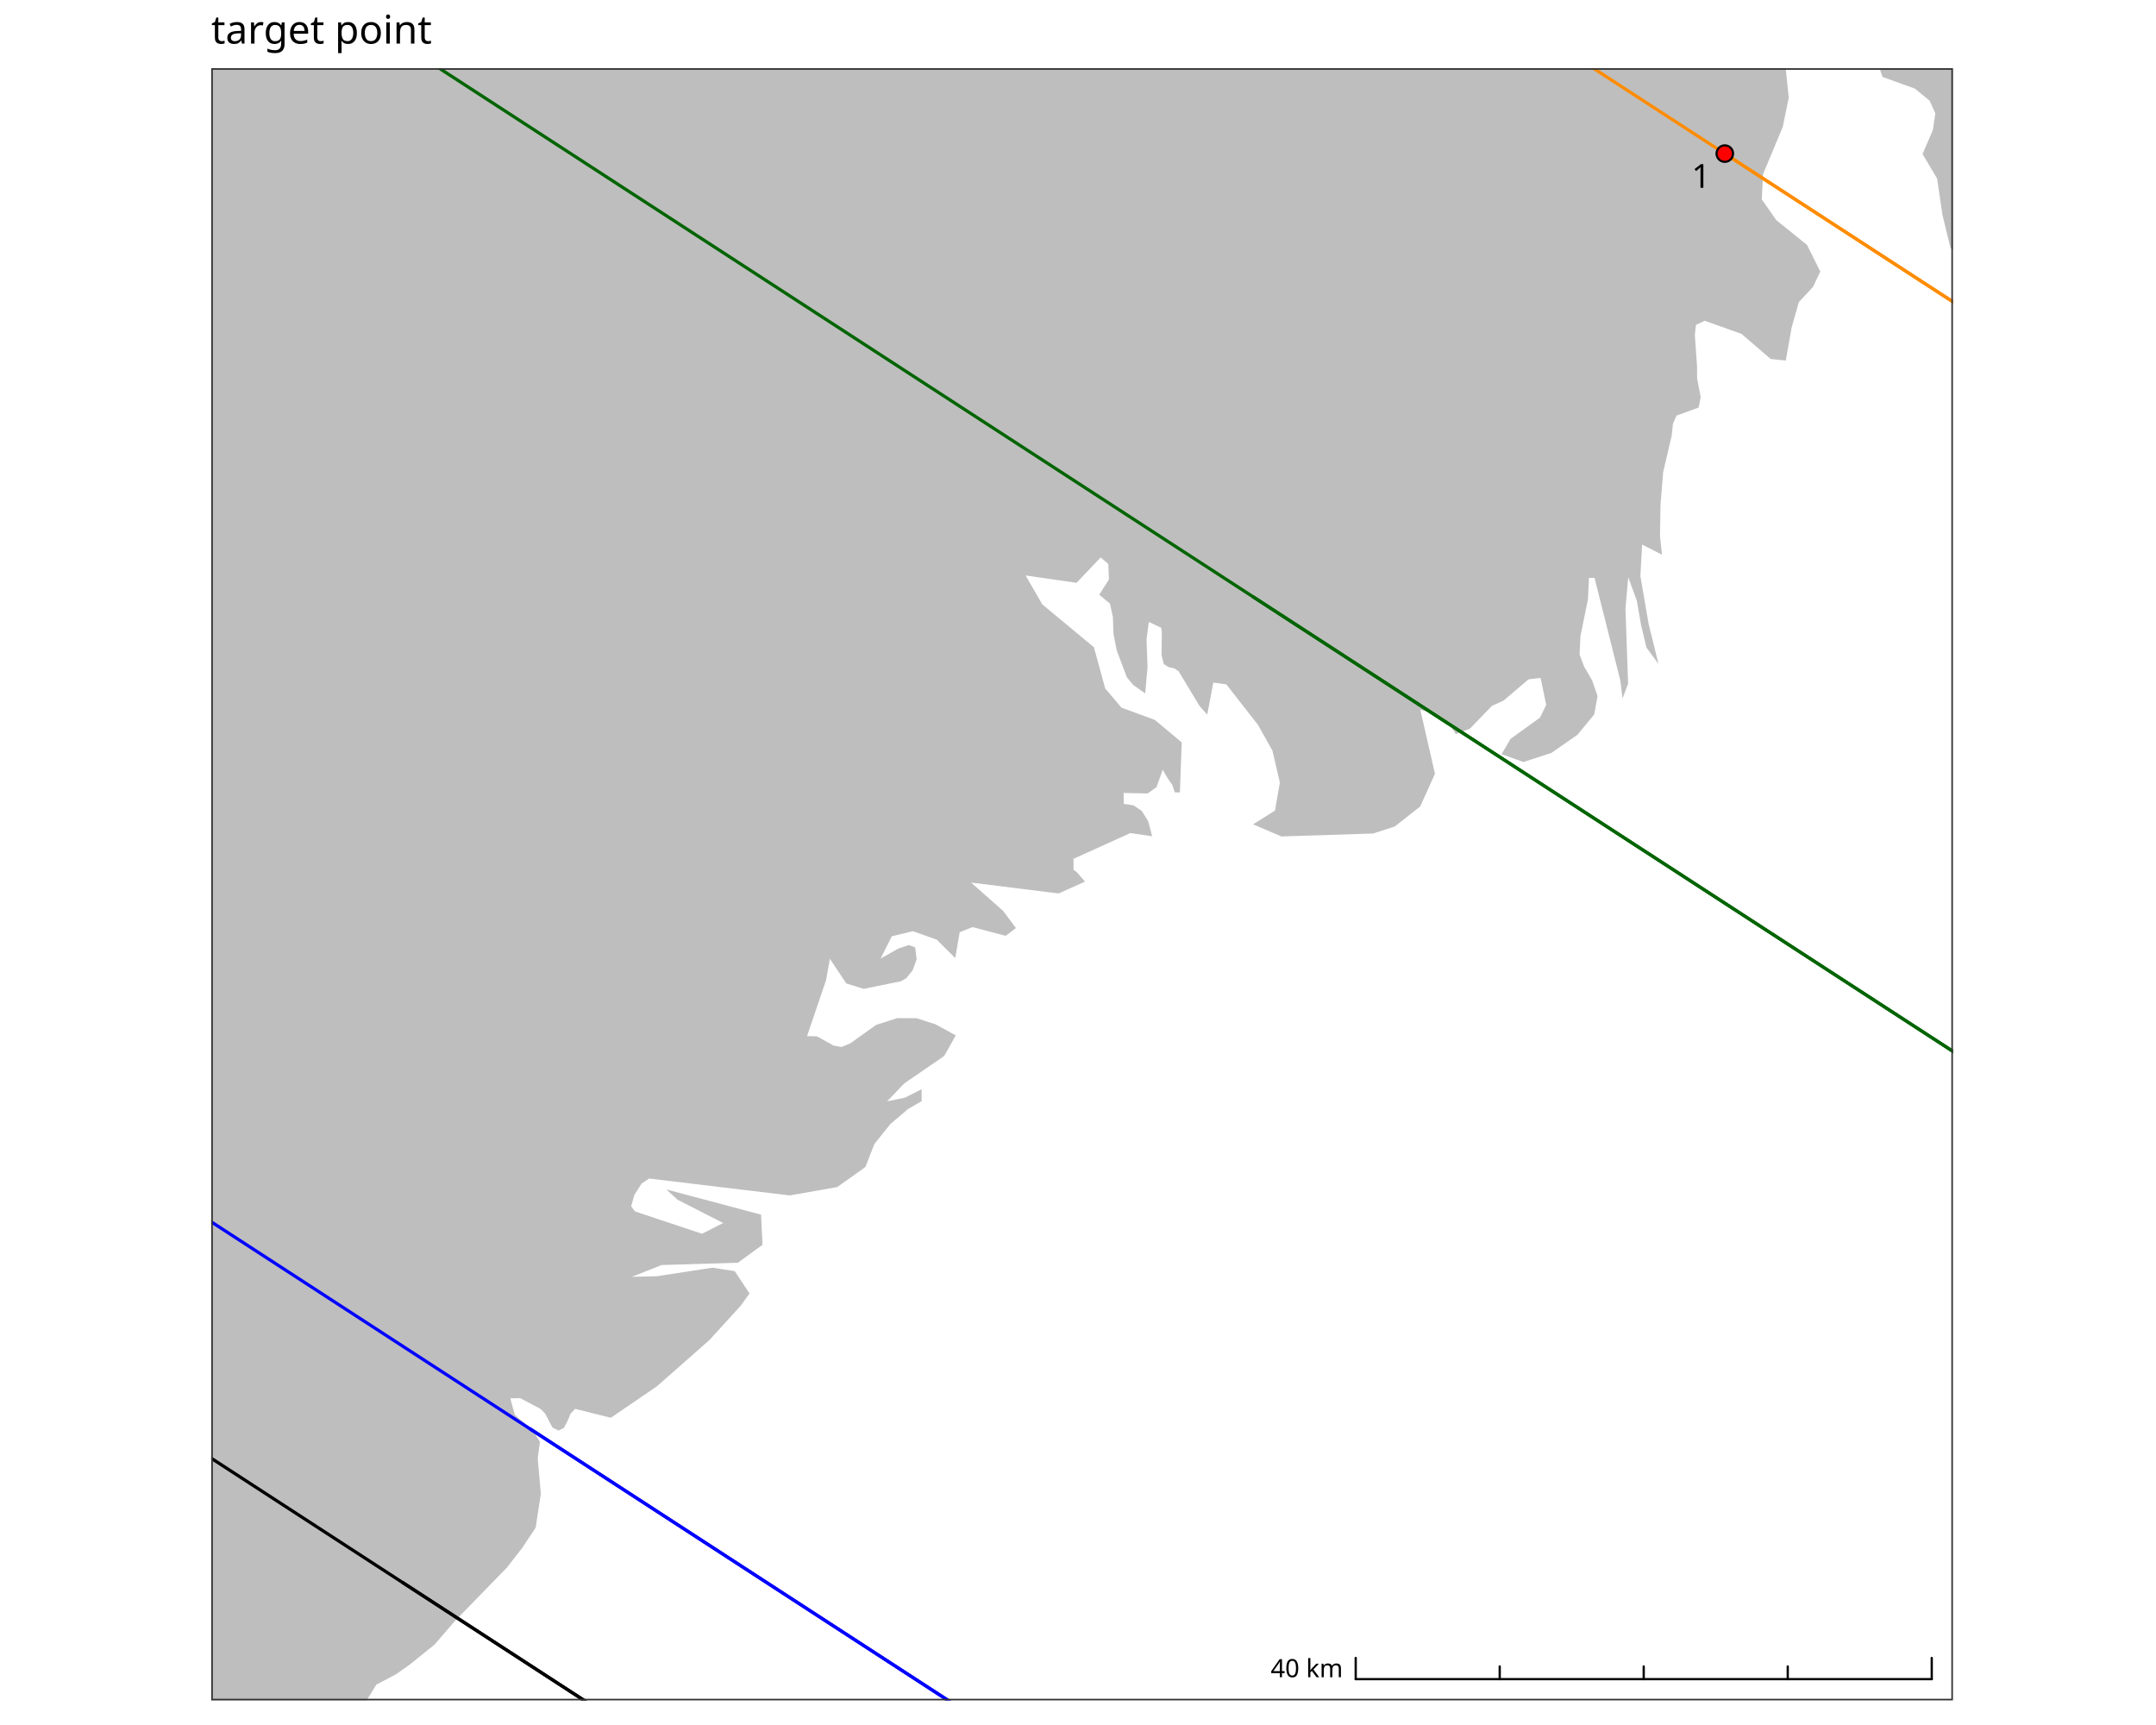
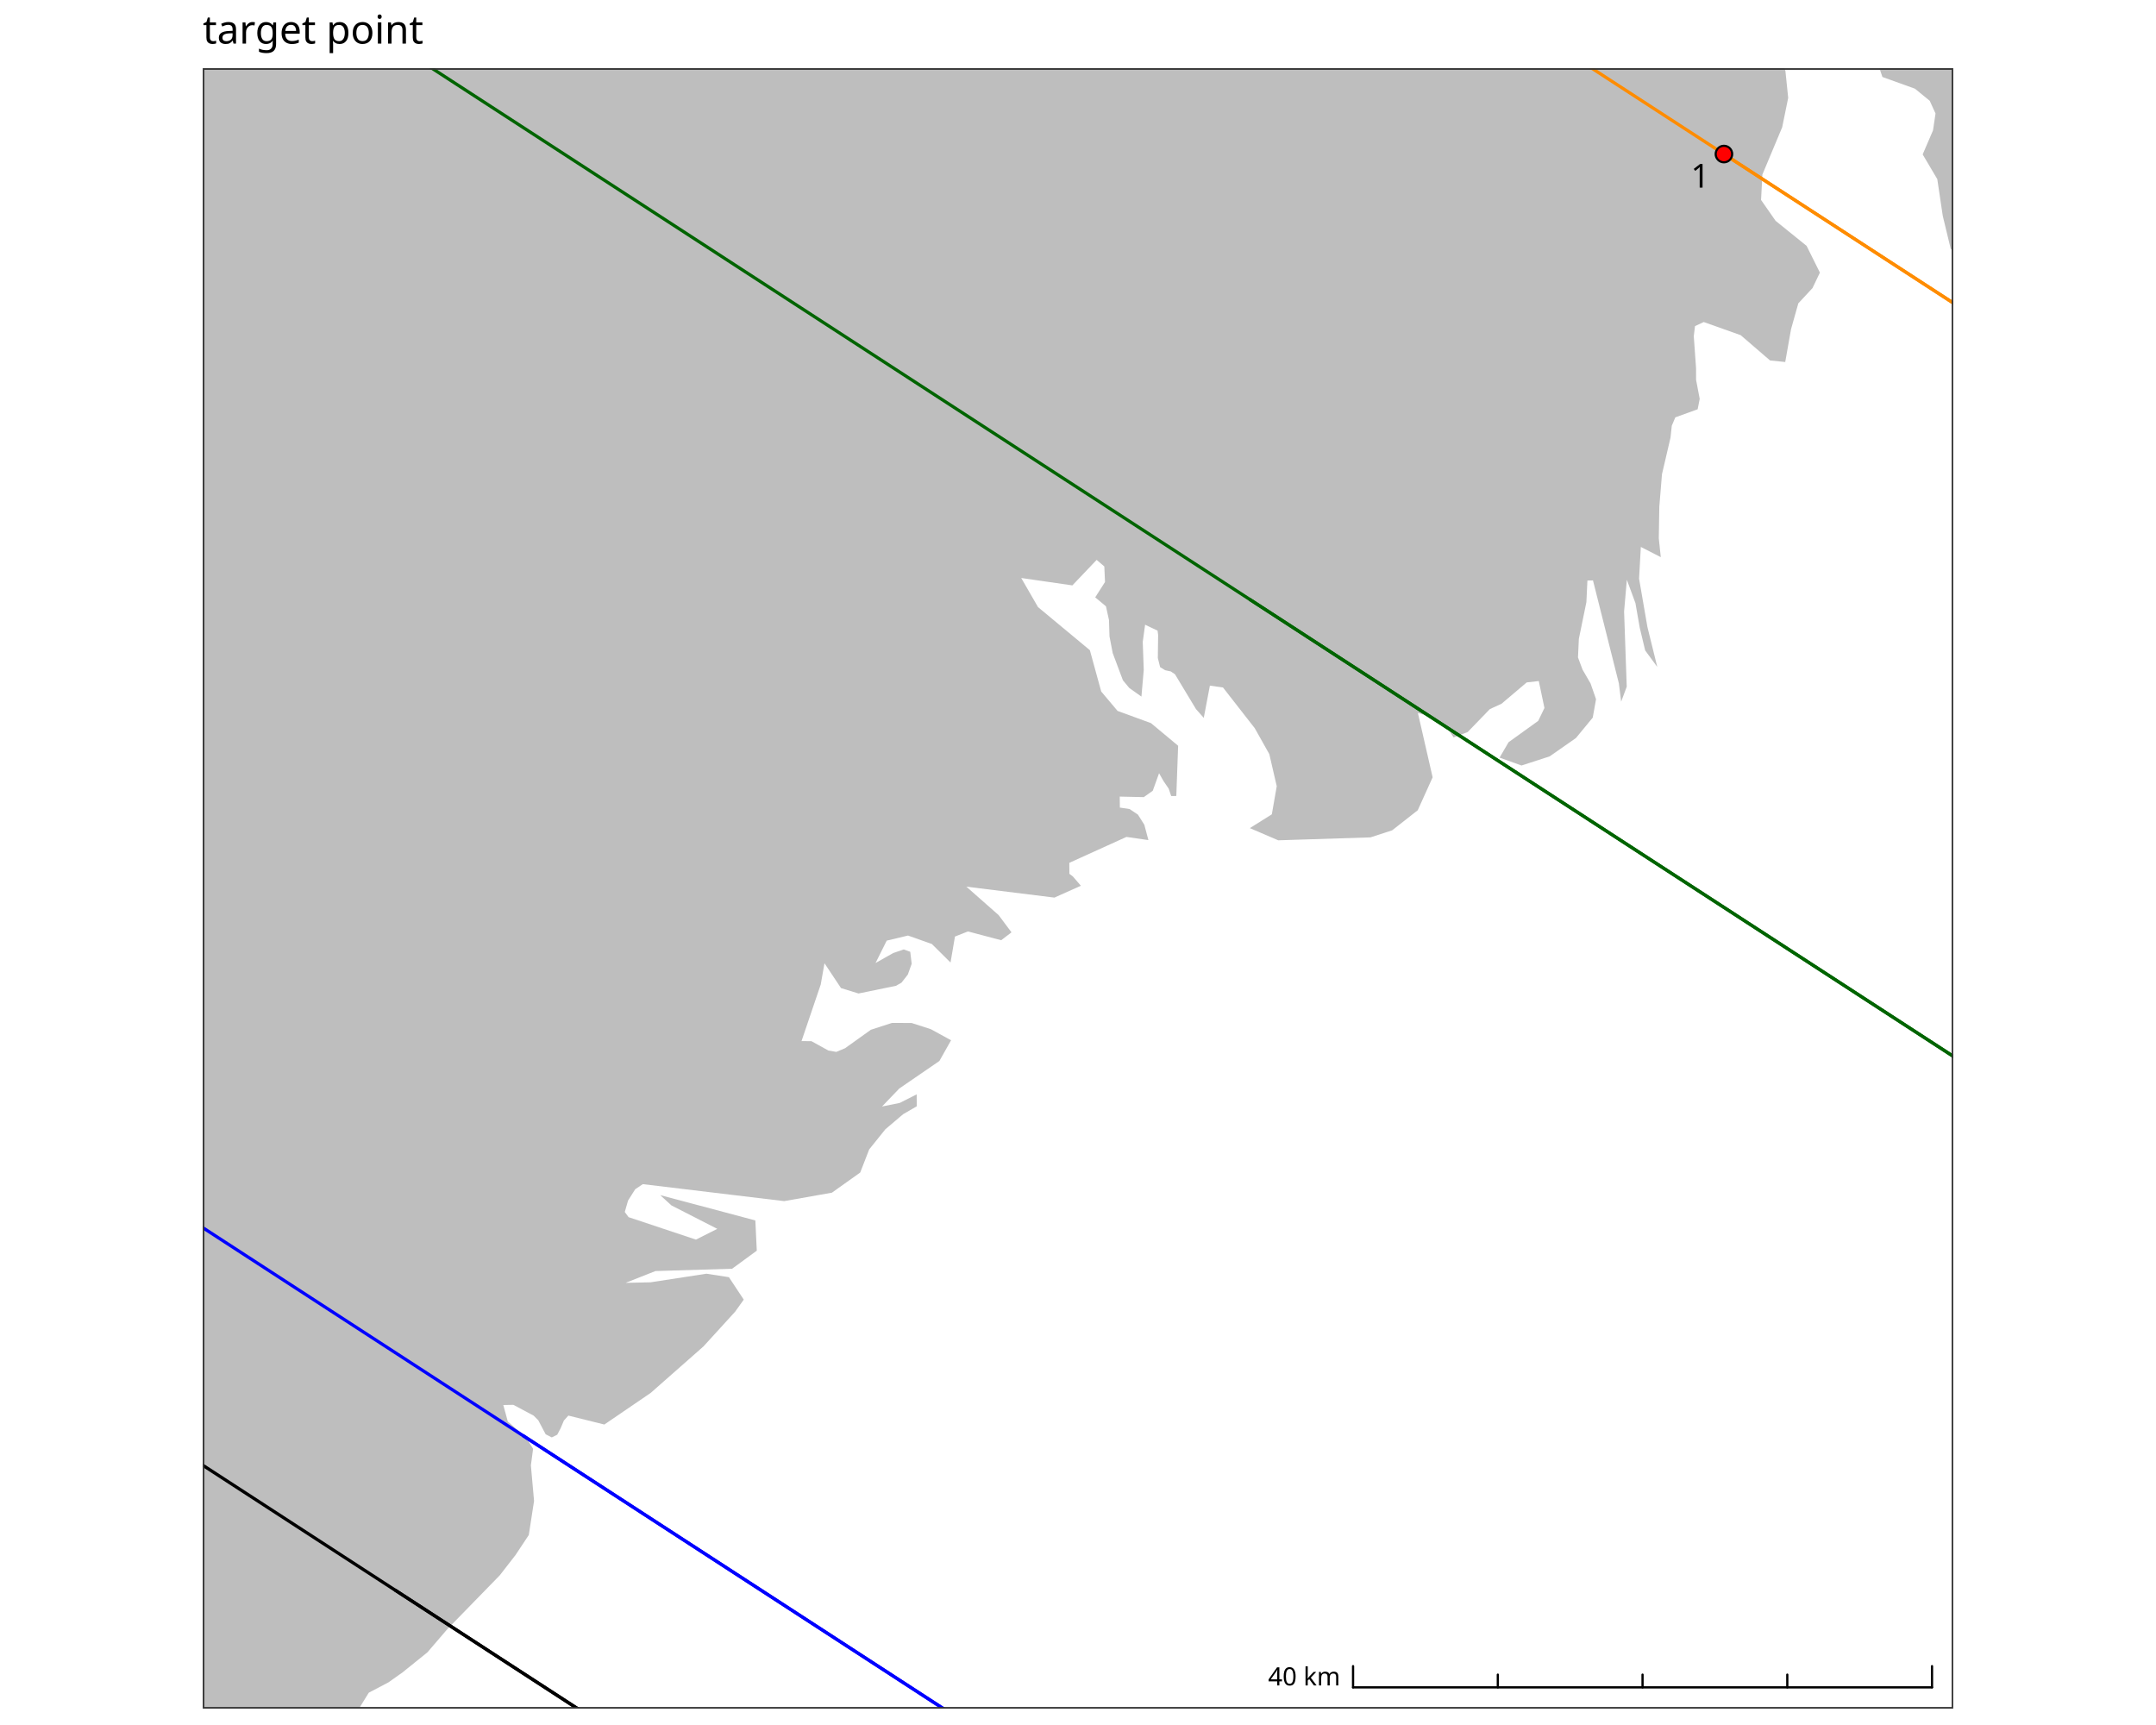
<svg xmlns="http://www.w3.org/2000/svg" class="svglite" data-engine-version="2.0" width="720.00pt" height="576.00pt" viewBox="0 0 720.00 576.00">
  <defs>
    <style type="text/css">
    .svglite line, .svglite polyline, .svglite polygon, .svglite path, .svglite rect, .svglite circle {
      fill: none;
      stroke: #000000;
      stroke-linecap: round;
      stroke-linejoin: round;
      stroke-miterlimit: 10.00;
    }
  </style>
  </defs>
  <rect width="100%" height="100%" style="stroke: none; fill: #FFFFFF;" />
  <defs>
    <clipPath id="cpMC4wMHw3MjAuMDB8MC4wMHw1NzYuMDA=">
      <rect x="0.00" y="0.00" width="720.00" height="576.00" />
    </clipPath>
  </defs>
  <g clip-path="url(#cpMC4wMHw3MjAuMDB8MC4wMHw1NzYuMDA=)">
</g>
  <defs>
-     <clipPath id="cpNjIuMzJ8NjU3LjY4fDAuMDB8NTc2LjAw">
-       <rect x="62.32" y="0.00" width="595.35" height="576.00" />
+     <clipPath id="cpNjIuMjN8NjU3Ljc3fDAuMDB8NTc2LjAw">
+       <rect x="62.23" y="0.00" width="595.54" height="576.00" />
    </clipPath>
  </defs>
-   <g clip-path="url(#cpNjIuMzJ8NjU3LjY4fDAuMDB8NTc2LjAw)">
-     <rect x="62.32" y="0.00" width="595.35" height="576.00" style="stroke-width: 1.07; stroke: #FFFFFF; fill: #FFFFFF;" />
+   <g clip-path="url(#cpNjIuMjN8NjU3Ljc3fDAuMDB8NTc2LjAw)">
+     <rect x="62.23" y="0.00" width="595.54" height="576.00" style="stroke-width: 1.07; stroke: #FFFFFF; fill: #FFFFFF;" />
  </g>
  <g clip-path="url(#cpMC4wMHw3MjAuMDB8MC4wMHw1NzYuMDA=)">
</g>
  <defs>
-     <clipPath id="cpNzAuNTR8NjUyLjIwfDIyLjc4fDU2Ny43OA==">
-       <rect x="70.54" y="22.78" width="581.65" height="545.00" />
+     <clipPath id="cpNjcuNzF8NjUyLjI5fDIyLjc4fDU3MC41Mg==">
+       <rect x="67.71" y="22.78" width="584.58" height="547.74" />
    </clipPath>
  </defs>
-   <g clip-path="url(#cpNzAuNTR8NjUyLjIwfDIyLjc4fDU2Ny43OA==)">
-     <rect x="70.54" y="22.78" width="581.65" height="545.00" style="stroke-width: 1.07; stroke: none; fill: #FFFFFF;" />
-     <path d="M 122.45 567.78 L 70.54 567.78 L 70.54 22.78 L 595.95 22.78 L 596.39 23.29 L 597.35 32.63 L 595.35 42.41 L 588.78 58.11 L 588.34 66.55 L 593.18 73.49 L 603.47 81.80 L 607.89 90.69 L 605.43 95.83 L 600.72 100.89 L 598.30 109.44 L 596.37 120.39 L 591.32 119.87 L 581.57 111.48 L 569.29 107.11 L 566.38 108.47 L 565.99 111.80 L 566.74 122.41 L 566.75 126.32 L 567.95 132.64 L 567.26 136.09 L 559.85 138.78 L 558.68 141.54 L 558.25 145.53 L 555.41 157.66 L 554.53 168.48 L 554.36 178.98 L 555.02 185.22 L 548.39 181.83 L 547.81 192.36 L 550.58 208.42 L 553.86 221.70 L 549.83 216.22 L 548.03 208.69 L 546.60 200.51 L 543.75 192.74 L 542.83 203.25 L 543.71 228.26 L 541.85 233.23 L 541.09 227.14 L 532.49 192.95 L 530.64 192.98 L 530.30 200.16 L 527.79 212.37 L 527.50 218.55 L 529.03 222.60 L 531.69 227.18 L 533.51 232.43 L 532.41 238.53 L 526.82 245.33 L 518.10 251.41 L 508.74 254.44 L 501.45 251.83 L 504.44 246.72 L 514.29 239.62 L 516.36 235.34 L 514.48 226.38 L 510.46 226.84 L 502.10 233.94 L 498.23 235.70 L 490.85 243.33 L 486.17 245.10 L 484.56 242.61 L 478.92 238.31 L 474.31 236.99 L 479.21 258.38 L 474.26 269.31 L 465.77 275.98 L 458.55 278.32 L 427.91 279.30 L 418.47 275.25 L 425.78 270.66 L 427.41 261.32 L 424.94 250.66 L 420.11 242.06 L 409.54 228.52 L 405.19 227.92 L 403.16 238.63 L 400.57 235.70 L 393.60 224.14 L 392.20 223.20 L 390.32 222.78 L 388.65 221.76 L 387.90 218.72 L 388.00 211.08 L 387.81 209.64 L 383.67 207.67 L 382.88 213.39 L 383.22 222.68 L 382.44 231.55 L 378.43 228.70 L 376.30 226.14 L 372.90 217.09 L 371.84 211.57 L 371.67 206.12 L 370.67 201.56 L 367.09 198.58 L 370.34 193.49 L 370.12 188.32 L 367.57 186.13 L 359.50 194.61 L 342.50 192.15 L 348.08 201.81 L 365.31 216.12 L 369.08 229.86 L 374.52 236.30 L 385.62 240.36 L 394.64 247.89 L 394.03 264.58 L 392.33 264.60 L 391.50 262.13 L 389.77 259.59 L 388.30 257.02 L 386.21 262.84 L 383.23 264.95 L 375.24 264.77 L 375.28 268.42 L 378.51 268.91 L 381.29 270.77 L 383.41 274.14 L 384.77 279.23 L 377.46 278.18 L 358.49 286.78 L 358.52 290.43 L 359.65 291.29 L 362.33 294.39 L 353.53 298.34 L 324.28 294.70 L 335.00 304.16 L 339.27 309.88 L 335.85 312.49 L 324.79 309.57 L 320.49 311.28 L 319.01 319.91 L 312.81 313.76 L 304.88 310.94 L 297.81 312.63 L 294.10 320.06 L 299.97 316.75 L 303.47 315.56 L 305.63 316.35 L 306.11 320.32 L 304.82 323.91 L 302.73 326.59 L 300.86 327.65 L 288.43 330.19 L 282.62 328.39 L 277.14 320.14 L 275.89 327.19 L 269.51 346.00 L 272.79 346.03 L 278.42 349.14 L 281.05 349.60 L 283.98 348.37 L 292.55 342.25 L 299.58 339.97 L 306.09 340.00 L 312.45 342.04 L 319.19 345.73 L 315.31 352.62 L 302.01 361.74 L 296.25 367.75 L 302.17 366.54 L 307.77 363.71 L 307.79 367.68 L 303.27 370.29 L 297.37 375.30 L 291.99 382.00 L 289.01 389.68 L 279.60 396.37 L 263.73 399.17 L 216.77 393.53 L 214.24 395.23 L 211.85 399.01 L 210.77 402.79 L 212.04 404.51 L 234.42 411.97 L 241.51 408.39 L 226.27 400.60 L 222.53 397.17 L 254.16 405.59 L 254.64 415.65 L 246.43 421.64 L 220.97 422.41 L 211.04 426.34 L 219.32 426.15 L 237.91 423.30 L 245.37 424.45 L 250.30 431.91 L 247.44 435.91 L 236.91 447.46 L 219.39 462.90 L 203.98 473.41 L 192.04 470.43 L 190.54 472.08 L 189.47 474.60 L 188.34 476.77 L 186.52 477.69 L 184.48 476.64 L 182.04 471.99 L 180.47 470.43 L 173.74 466.86 L 170.41 466.92 L 171.90 472.40 L 177.99 477.72 L 180.31 481.46 L 179.57 486.98 L 180.62 498.79 L 178.88 510.11 L 174.46 516.78 L 169.24 523.49 L 151.84 541.34 L 145.17 549.10 L 136.97 555.72 L 132.25 559.06 L 125.70 562.51 L 122.45 567.78 Z" style="fill-rule: evenodd; fill: #BEBEBE; stroke-width: 0.43; stroke: none; stroke-linecap: butt;" />
-     <path d="M 627.67 22.78 L 652.20 22.78 L 652.20 83.33 L 651.37 82.81 L 648.71 71.83 L 646.90 59.62 L 642.04 51.42 L 645.48 43.45 L 646.31 37.82 L 644.39 33.61 L 639.46 29.58 L 628.67 25.69 L 627.67 22.78 Z" style="fill-rule: evenodd; fill: #BEBEBE; stroke-width: 0.43; stroke: none; stroke-linecap: butt;" />
-     <polyline points="576.00,51.30 3600.00,2015.11 " style="stroke-width: 1.07; stroke: #FF8C00; stroke-linecap: butt;" />
-     <polyline points="3600.00,2015.11 -2880.00,-2193.05 " style="stroke-width: 1.07; stroke: #FF8C00; stroke-linecap: butt;" />
-     <polyline points="418.37,199.22 3600.00,2265.40 " style="stroke-width: 1.07; stroke: #006400; stroke-linecap: butt;" />
-     <polyline points="3600.00,2265.40 -2880.00,-1942.77 " style="stroke-width: 1.07; stroke: #006400; stroke-linecap: butt;" />
-     <polyline points="134.33,528.34 3600.00,2778.98 " style="stroke-width: 1.07; stroke-linecap: butt;" />
-     <polyline points="3600.00,2778.98 -2880.00,-1429.18 " style="stroke-width: 1.07; stroke-linecap: butt;" />
-     <polyline points="176.79,476.98 3600.00,2700.04 " style="stroke-width: 1.07; stroke: #0000FF; stroke-linecap: butt;" />
-     <polyline points="3600.00,2700.04 -2880.00,-1508.12 " style="stroke-width: 1.07; stroke: #0000FF; stroke-linecap: butt;" />
-     <circle cx="576.00" cy="51.29" r="2.76" style="stroke-width: 0.71; stroke-linecap: butt; fill: #FF0000;" />
-     <text x="568.07" y="62.70" text-anchor="middle" style="font-size: 11.04px; font-family: sans;" textLength="6.14px" lengthAdjust="spacingAndGlyphs">1</text>
-     <line x1="452.74" y1="560.69" x2="452.74" y2="553.61" style="stroke-width: 0.75;" />
-     <line x1="500.83" y1="560.69" x2="500.83" y2="556.44" style="stroke-width: 0.75;" />
-     <line x1="548.92" y1="560.69" x2="548.92" y2="556.44" style="stroke-width: 0.75;" />
-     <line x1="597.02" y1="560.69" x2="597.02" y2="556.44" style="stroke-width: 0.75;" />
-     <line x1="645.11" y1="560.69" x2="645.11" y2="553.61" style="stroke-width: 0.75;" />
-     <line x1="452.74" y1="560.69" x2="645.11" y2="560.69" style="stroke-width: 0.75;" />
-     <text x="448.49" y="560.04" text-anchor="end" style="font-size: 8.40px; font-family: sans;" textLength="22.88px" lengthAdjust="spacingAndGlyphs">40 km</text>
-     <rect x="70.54" y="22.78" width="581.65" height="545.00" style="stroke-width: 1.07; stroke: #333333;" />
+   <g clip-path="url(#cpNjcuNzF8NjUyLjI5fDIyLjc4fDU3MC41Mg==)">
+     <rect x="67.71" y="22.78" width="584.58" height="547.74" style="stroke-width: 1.07; stroke: none; fill: #FFFFFF;" />
+     <path d="M 119.88 570.52 L 67.71 570.52 L 67.71 22.78 L 595.76 22.78 L 596.20 23.29 L 597.17 32.68 L 595.16 42.51 L 588.55 58.29 L 588.11 66.77 L 592.97 73.74 L 603.31 82.09 L 607.76 91.03 L 605.28 96.20 L 600.55 101.29 L 598.13 109.88 L 596.18 120.88 L 591.11 120.36 L 581.31 111.92 L 568.97 107.53 L 566.05 108.90 L 565.64 112.25 L 566.40 122.91 L 566.41 126.84 L 567.62 133.20 L 566.93 136.66 L 559.48 139.36 L 558.30 142.14 L 557.87 146.14 L 555.02 158.34 L 554.13 169.21 L 553.96 179.76 L 554.62 186.04 L 547.96 182.63 L 547.37 193.21 L 550.16 209.36 L 553.45 222.70 L 549.41 217.19 L 547.60 209.63 L 546.16 201.40 L 543.29 193.59 L 542.37 204.16 L 543.25 229.30 L 541.39 234.29 L 540.62 228.17 L 531.98 193.81 L 530.12 193.84 L 529.78 201.05 L 527.26 213.33 L 526.97 219.53 L 528.50 223.61 L 531.17 228.21 L 533.00 233.48 L 531.90 239.62 L 526.28 246.44 L 517.52 252.56 L 508.11 255.61 L 500.79 252.98 L 503.79 247.84 L 513.69 240.71 L 515.77 236.41 L 513.88 227.41 L 509.84 227.87 L 501.43 235.00 L 497.55 236.77 L 490.13 244.44 L 485.43 246.22 L 483.81 243.71 L 478.14 239.39 L 473.51 238.07 L 478.43 259.56 L 473.46 270.55 L 464.92 277.25 L 457.67 279.61 L 426.87 280.59 L 417.39 276.52 L 424.73 271.91 L 426.37 262.52 L 423.89 251.81 L 419.03 243.16 L 408.41 229.55 L 404.04 228.95 L 402.00 239.71 L 399.40 236.77 L 392.39 225.15 L 390.98 224.20 L 389.09 223.79 L 387.42 222.76 L 386.66 219.71 L 386.76 212.02 L 386.57 210.58 L 382.41 208.60 L 381.62 214.35 L 381.96 223.69 L 381.18 232.60 L 377.14 229.74 L 375.00 227.16 L 371.59 218.07 L 370.52 212.51 L 370.35 207.04 L 369.34 202.46 L 365.75 199.46 L 369.02 194.34 L 368.79 189.15 L 366.23 186.95 L 358.12 195.47 L 341.04 193.00 L 346.64 202.71 L 363.96 217.10 L 367.75 230.90 L 373.21 237.38 L 384.37 241.46 L 393.44 249.02 L 392.83 265.79 L 391.12 265.81 L 390.28 263.33 L 388.54 260.78 L 387.07 258.19 L 384.97 264.04 L 381.97 266.17 L 373.94 265.99 L 373.98 269.66 L 377.23 270.15 L 380.02 272.02 L 382.15 275.40 L 383.51 280.52 L 376.17 279.46 L 357.10 288.11 L 357.13 291.78 L 358.27 292.64 L 360.96 295.76 L 352.12 299.72 L 322.72 296.07 L 333.50 305.57 L 337.79 311.32 L 334.35 313.95 L 323.24 311.02 L 318.91 312.73 L 317.43 321.40 L 311.20 315.22 L 303.23 312.39 L 296.12 314.09 L 292.39 321.56 L 298.29 318.23 L 301.81 317.03 L 303.98 317.82 L 304.46 321.81 L 303.17 325.42 L 301.06 328.12 L 299.19 329.18 L 286.70 331.74 L 280.85 329.93 L 275.34 321.64 L 274.09 328.72 L 267.67 347.63 L 270.98 347.66 L 276.63 350.78 L 279.28 351.24 L 282.22 350.01 L 290.83 343.85 L 297.90 341.56 L 304.44 341.59 L 310.84 343.65 L 317.61 347.36 L 313.71 354.28 L 300.34 363.45 L 294.55 369.48 L 300.50 368.27 L 306.13 365.42 L 306.15 369.41 L 301.61 372.04 L 295.68 377.07 L 290.27 383.80 L 287.27 391.52 L 277.82 398.25 L 261.87 401.07 L 214.67 395.40 L 212.13 397.10 L 209.73 400.90 L 208.65 404.70 L 209.92 406.43 L 232.41 413.92 L 239.54 410.33 L 224.22 402.50 L 220.47 399.06 L 252.25 407.52 L 252.73 417.62 L 244.48 423.65 L 218.89 424.42 L 208.92 428.36 L 217.24 428.18 L 235.92 425.31 L 243.42 426.47 L 248.38 433.96 L 245.50 437.99 L 234.91 449.60 L 217.30 465.11 L 201.82 475.67 L 189.81 472.68 L 188.31 474.34 L 187.24 476.87 L 186.10 479.06 L 184.27 479.97 L 182.22 478.92 L 179.76 474.25 L 178.19 472.68 L 171.43 469.09 L 168.08 469.15 L 169.58 474.66 L 175.70 480.01 L 178.03 483.77 L 177.29 489.31 L 178.35 501.19 L 176.59 512.56 L 172.15 519.26 L 166.91 526.01 L 149.42 543.95 L 142.72 551.75 L 134.47 558.40 L 129.73 561.76 L 123.15 565.22 L 119.88 570.52 Z" style="fill-rule: evenodd; fill: #BEBEBE; stroke-width: 0.43; stroke: none; stroke-linecap: butt;" />
+     <path d="M 627.64 22.78 L 652.29 22.78 L 652.29 83.63 L 651.45 83.11 L 648.79 72.08 L 646.96 59.81 L 642.08 51.56 L 645.53 43.55 L 646.37 37.90 L 644.44 33.66 L 639.49 29.61 L 628.64 25.71 L 627.64 22.78 Z" style="fill-rule: evenodd; fill: #BEBEBE; stroke-width: 0.43; stroke: none; stroke-linecap: butt;" />
+     <polyline points="575.70,51.44 3600.00,2015.44 " style="stroke-width: 1.07; stroke: #FF8C00; stroke-linecap: butt;" />
+     <polyline points="3600.00,2015.44 -2880.00,-2192.72 " style="stroke-width: 1.07; stroke: #FF8C00; stroke-linecap: butt;" />
+     <polyline points="417.29,200.11 3600.00,2266.99 " style="stroke-width: 1.07; stroke: #006400; stroke-linecap: butt;" />
+     <polyline points="3600.00,2266.99 -2880.00,-1941.18 " style="stroke-width: 1.07; stroke: #006400; stroke-linecap: butt;" />
+     <polyline points="131.82,530.88 3600.00,2783.15 " style="stroke-width: 1.07; stroke-linecap: butt;" />
+     <polyline points="3600.00,2783.15 -2880.00,-1425.01 " style="stroke-width: 1.07; stroke-linecap: butt;" />
+     <polyline points="174.49,479.26 3600.00,2703.82 " style="stroke-width: 1.07; stroke: #0000FF; stroke-linecap: butt;" />
+     <polyline points="3600.00,2703.82 -2880.00,-1504.34 " style="stroke-width: 1.07; stroke: #0000FF; stroke-linecap: butt;" />
+     <circle cx="575.71" cy="51.44" r="2.76" style="stroke-width: 0.71; stroke-linecap: butt; fill: #FF0000;" />
+     <text x="567.80" y="62.64" text-anchor="middle" style="font-size: 11.04px; font-family: sans;" textLength="6.14px" lengthAdjust="spacingAndGlyphs">1</text>
+     <line x1="451.86" y1="563.43" x2="451.86" y2="556.35" style="stroke-width: 0.75;" />
+     <line x1="500.20" y1="563.43" x2="500.20" y2="559.18" style="stroke-width: 0.75;" />
+     <line x1="548.53" y1="563.43" x2="548.53" y2="559.18" style="stroke-width: 0.75;" />
+     <line x1="596.87" y1="563.43" x2="596.87" y2="559.18" style="stroke-width: 0.75;" />
+     <line x1="645.20" y1="563.43" x2="645.20" y2="556.35" style="stroke-width: 0.75;" />
+     <line x1="451.86" y1="563.43" x2="645.20" y2="563.43" style="stroke-width: 0.75;" />
+     <text x="447.61" y="562.78" text-anchor="end" style="font-size: 8.40px; font-family: sans;" textLength="22.88px" lengthAdjust="spacingAndGlyphs">40 km</text>
+     <rect x="67.71" y="22.78" width="584.58" height="547.74" style="stroke-width: 1.07; stroke: #333333;" />
  </g>
  <g clip-path="url(#cpMC4wMHw3MjAuMDB8MC4wMHw1NzYuMDA=)">
-     <text x="70.54" y="14.56" style="font-size: 13.20px; font-family: sans;" textLength="66.04px" lengthAdjust="spacingAndGlyphs">target point</text>
+     <text x="67.71" y="14.56" style="font-size: 13.20px; font-family: sans;" textLength="66.04px" lengthAdjust="spacingAndGlyphs">target point</text>
  </g>
</svg>
